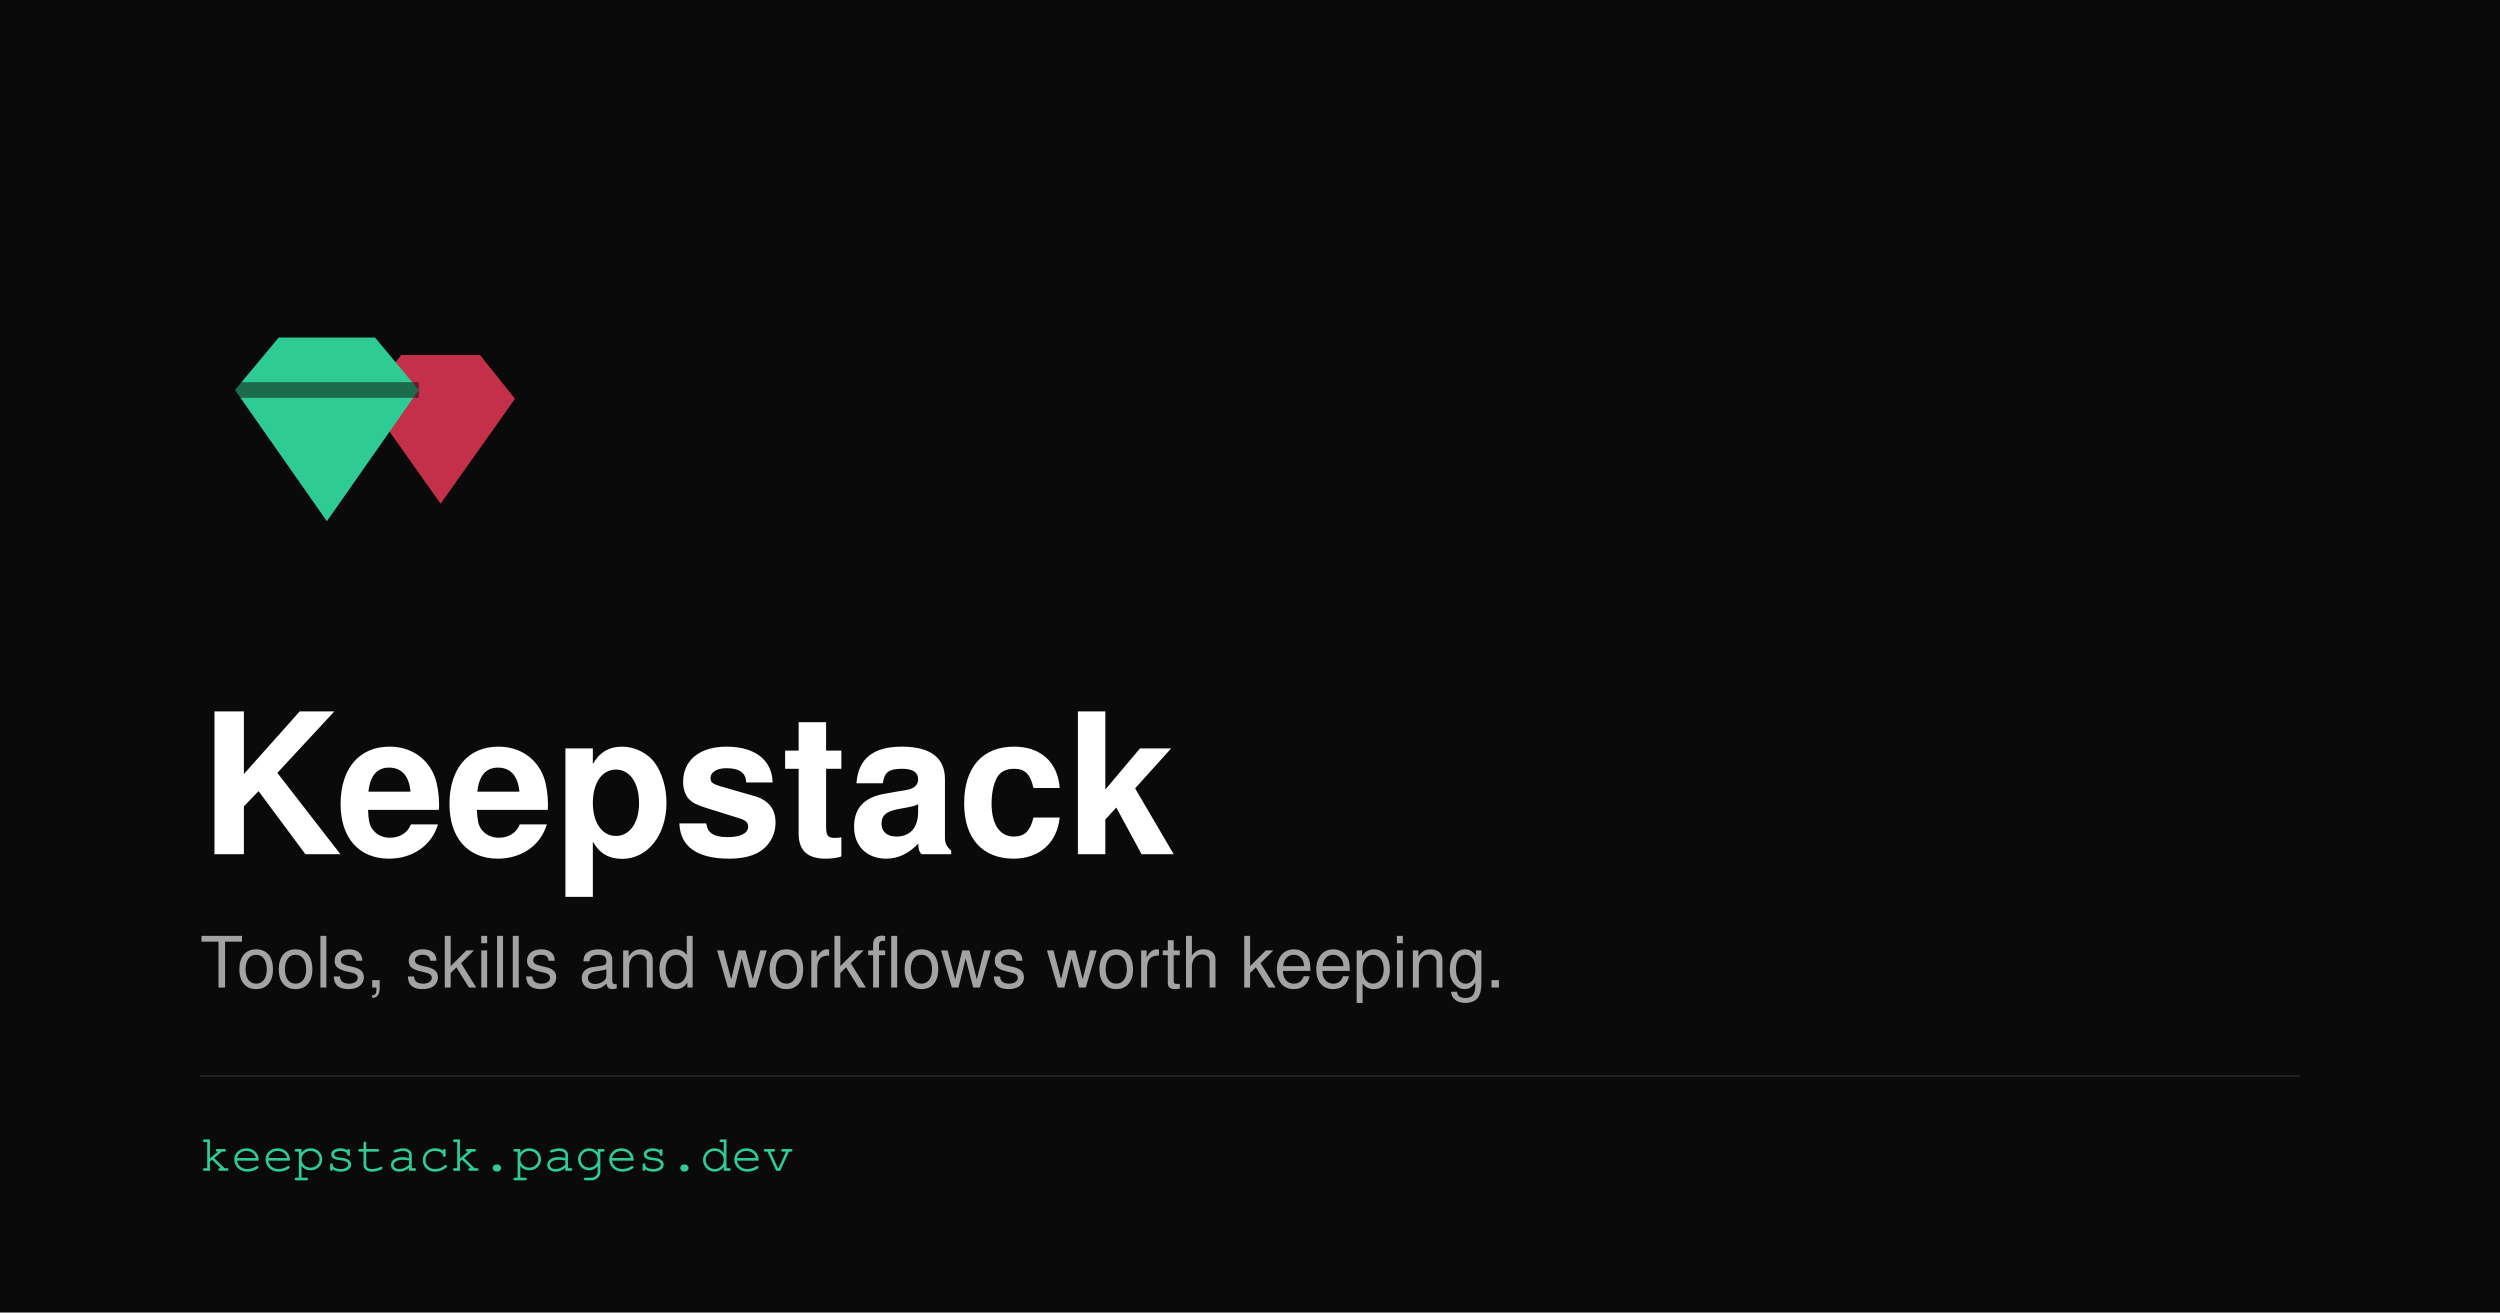
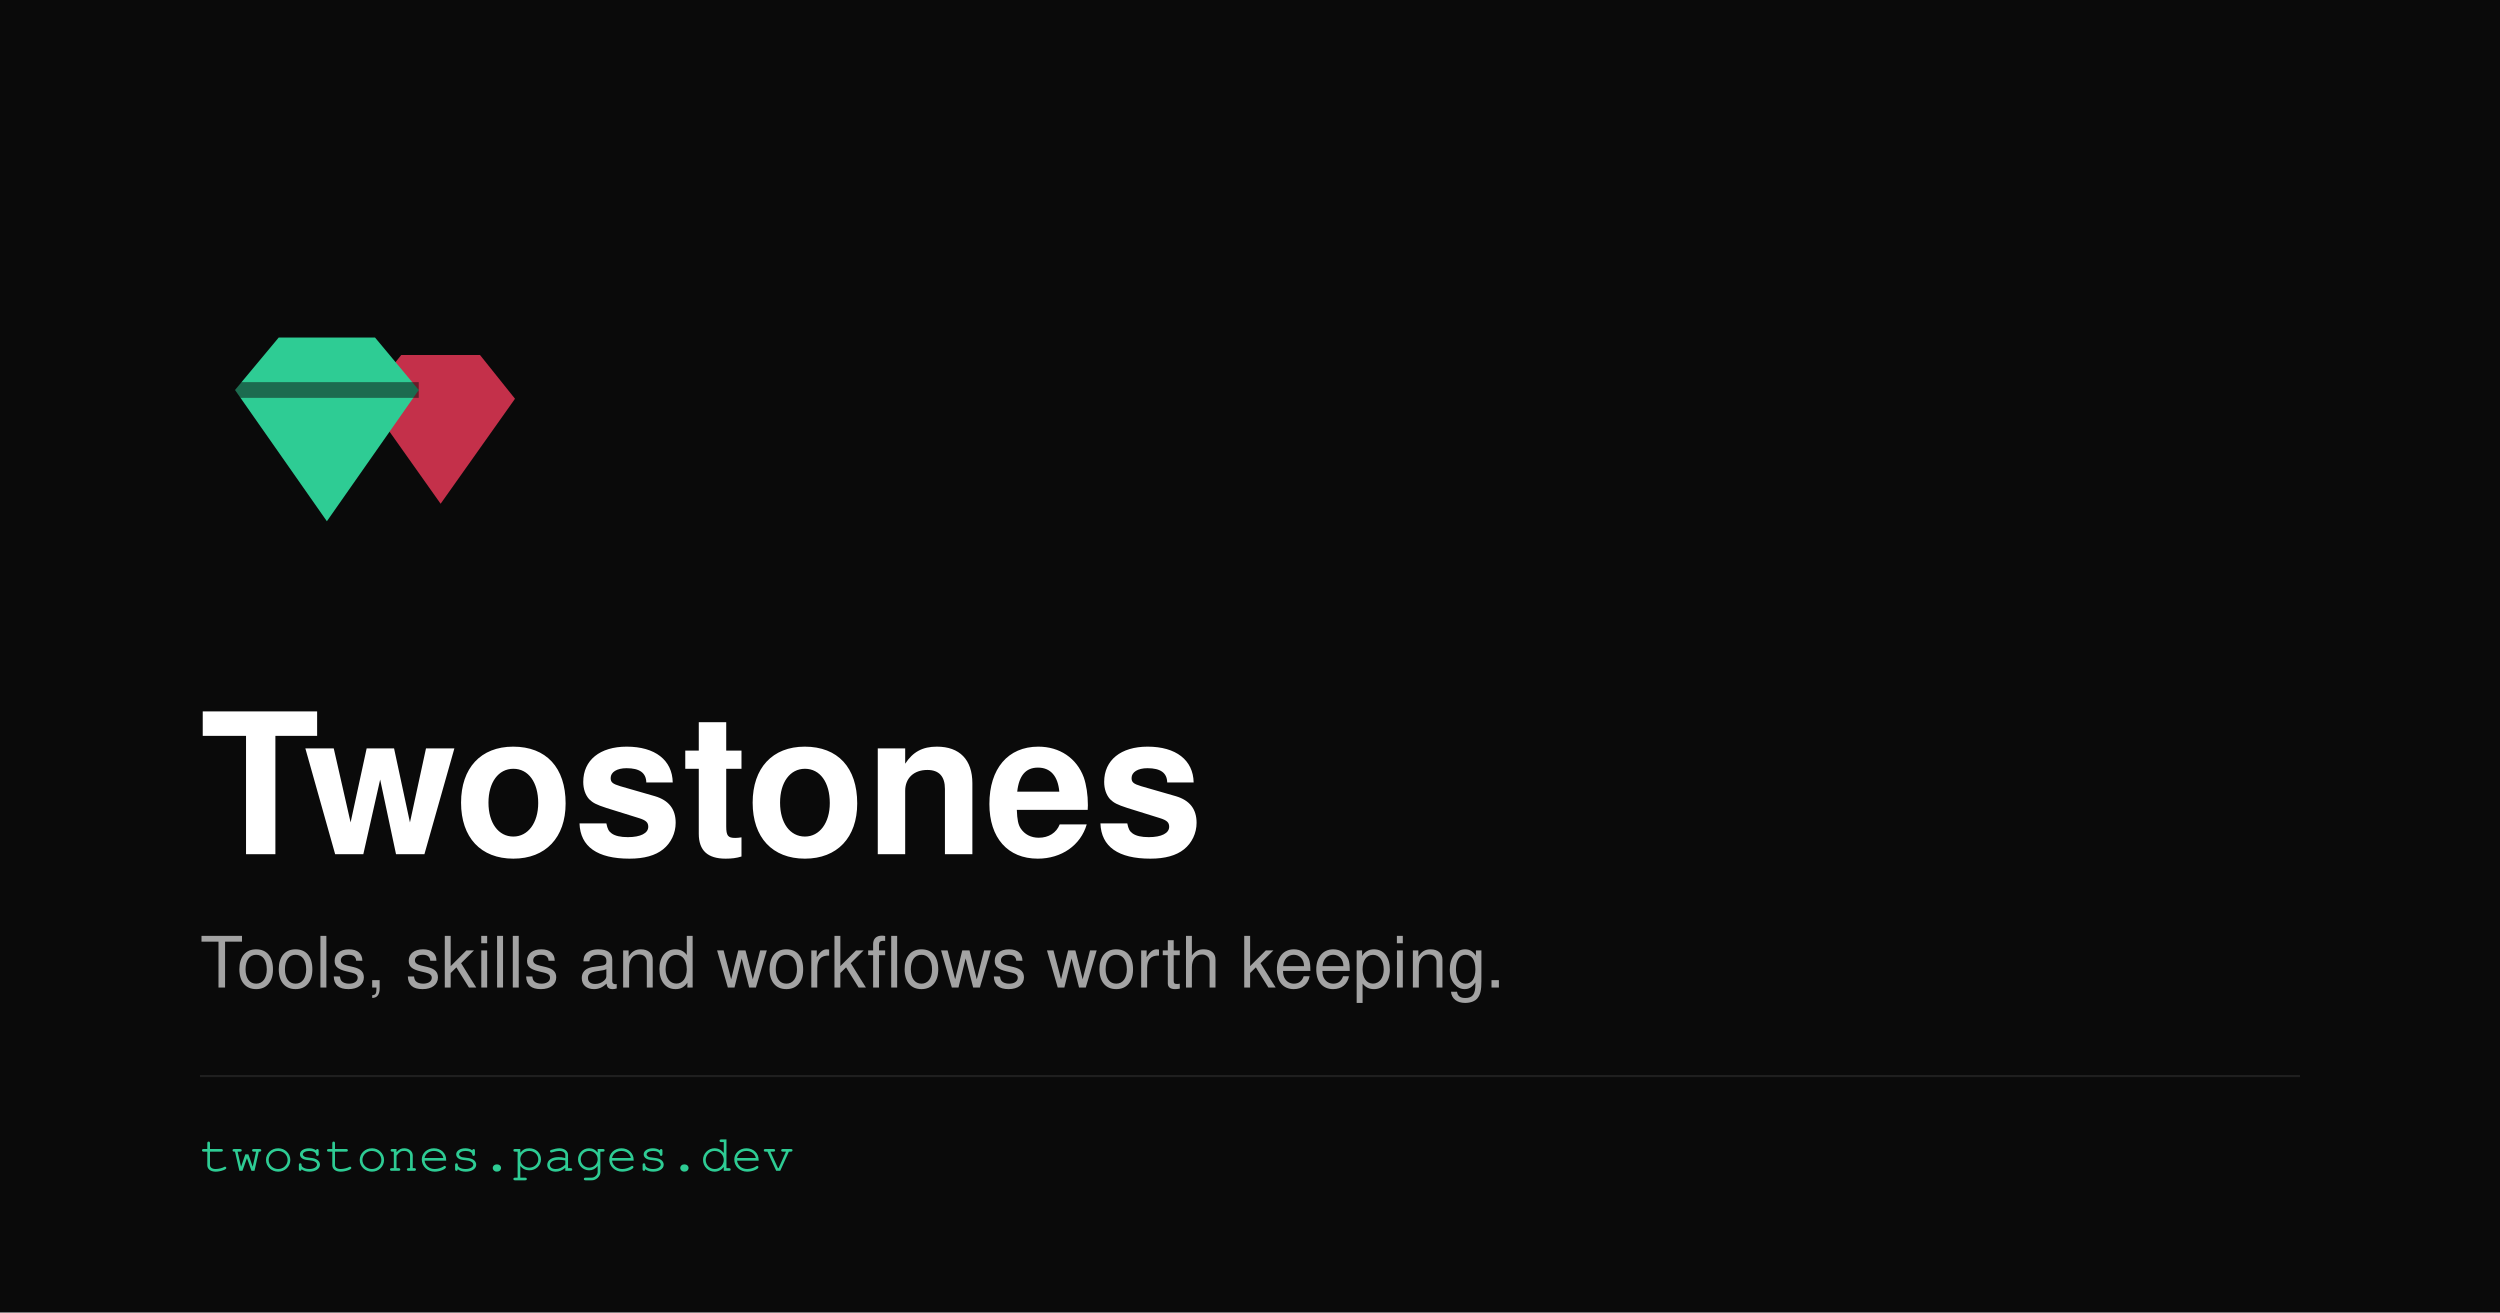
<svg xmlns="http://www.w3.org/2000/svg" width="1200" height="630" viewBox="0 0 1200 630">
  <rect width="1200" height="630" fill="#0a0a0a" />
  <g transform="translate(96,120) scale(4.2)">
    <path d="M23 12h9l4 5-8.5 12L19 17Z" fill="#C4304A" />
    <path d="M9 10h11l5 6-10.5 15L4 16Z" fill="#2ECC94" />
    <path d="M4 16h21" stroke="#0a0a0a" stroke-width="1.8" opacity=".5" />
  </g>
-   <text x="96" y="410" font-family="Helvetica" font-size="94" font-weight="bold" fill="#ffffff">Keepstack</text>
+   <text x="96" y="410" font-family="Helvetica" font-size="94" font-weight="bold" fill="#ffffff">Twostones</text>
  <text x="96" y="474" font-family="Helvetica" font-size="34" fill="#a3a3a3">Tools, skills and workflows worth keeping.</text>
  <rect x="96" y="516" width="1008" height="1" fill="#1f1f1f" />
-   <text x="96" y="562" font-family="Courier" font-size="25" fill="#2ECC94">keepstack.pages.dev</text>
+   <text x="96" y="562" font-family="Courier" font-size="25" fill="#2ECC94">twostones.pages.dev</text>
</svg>
